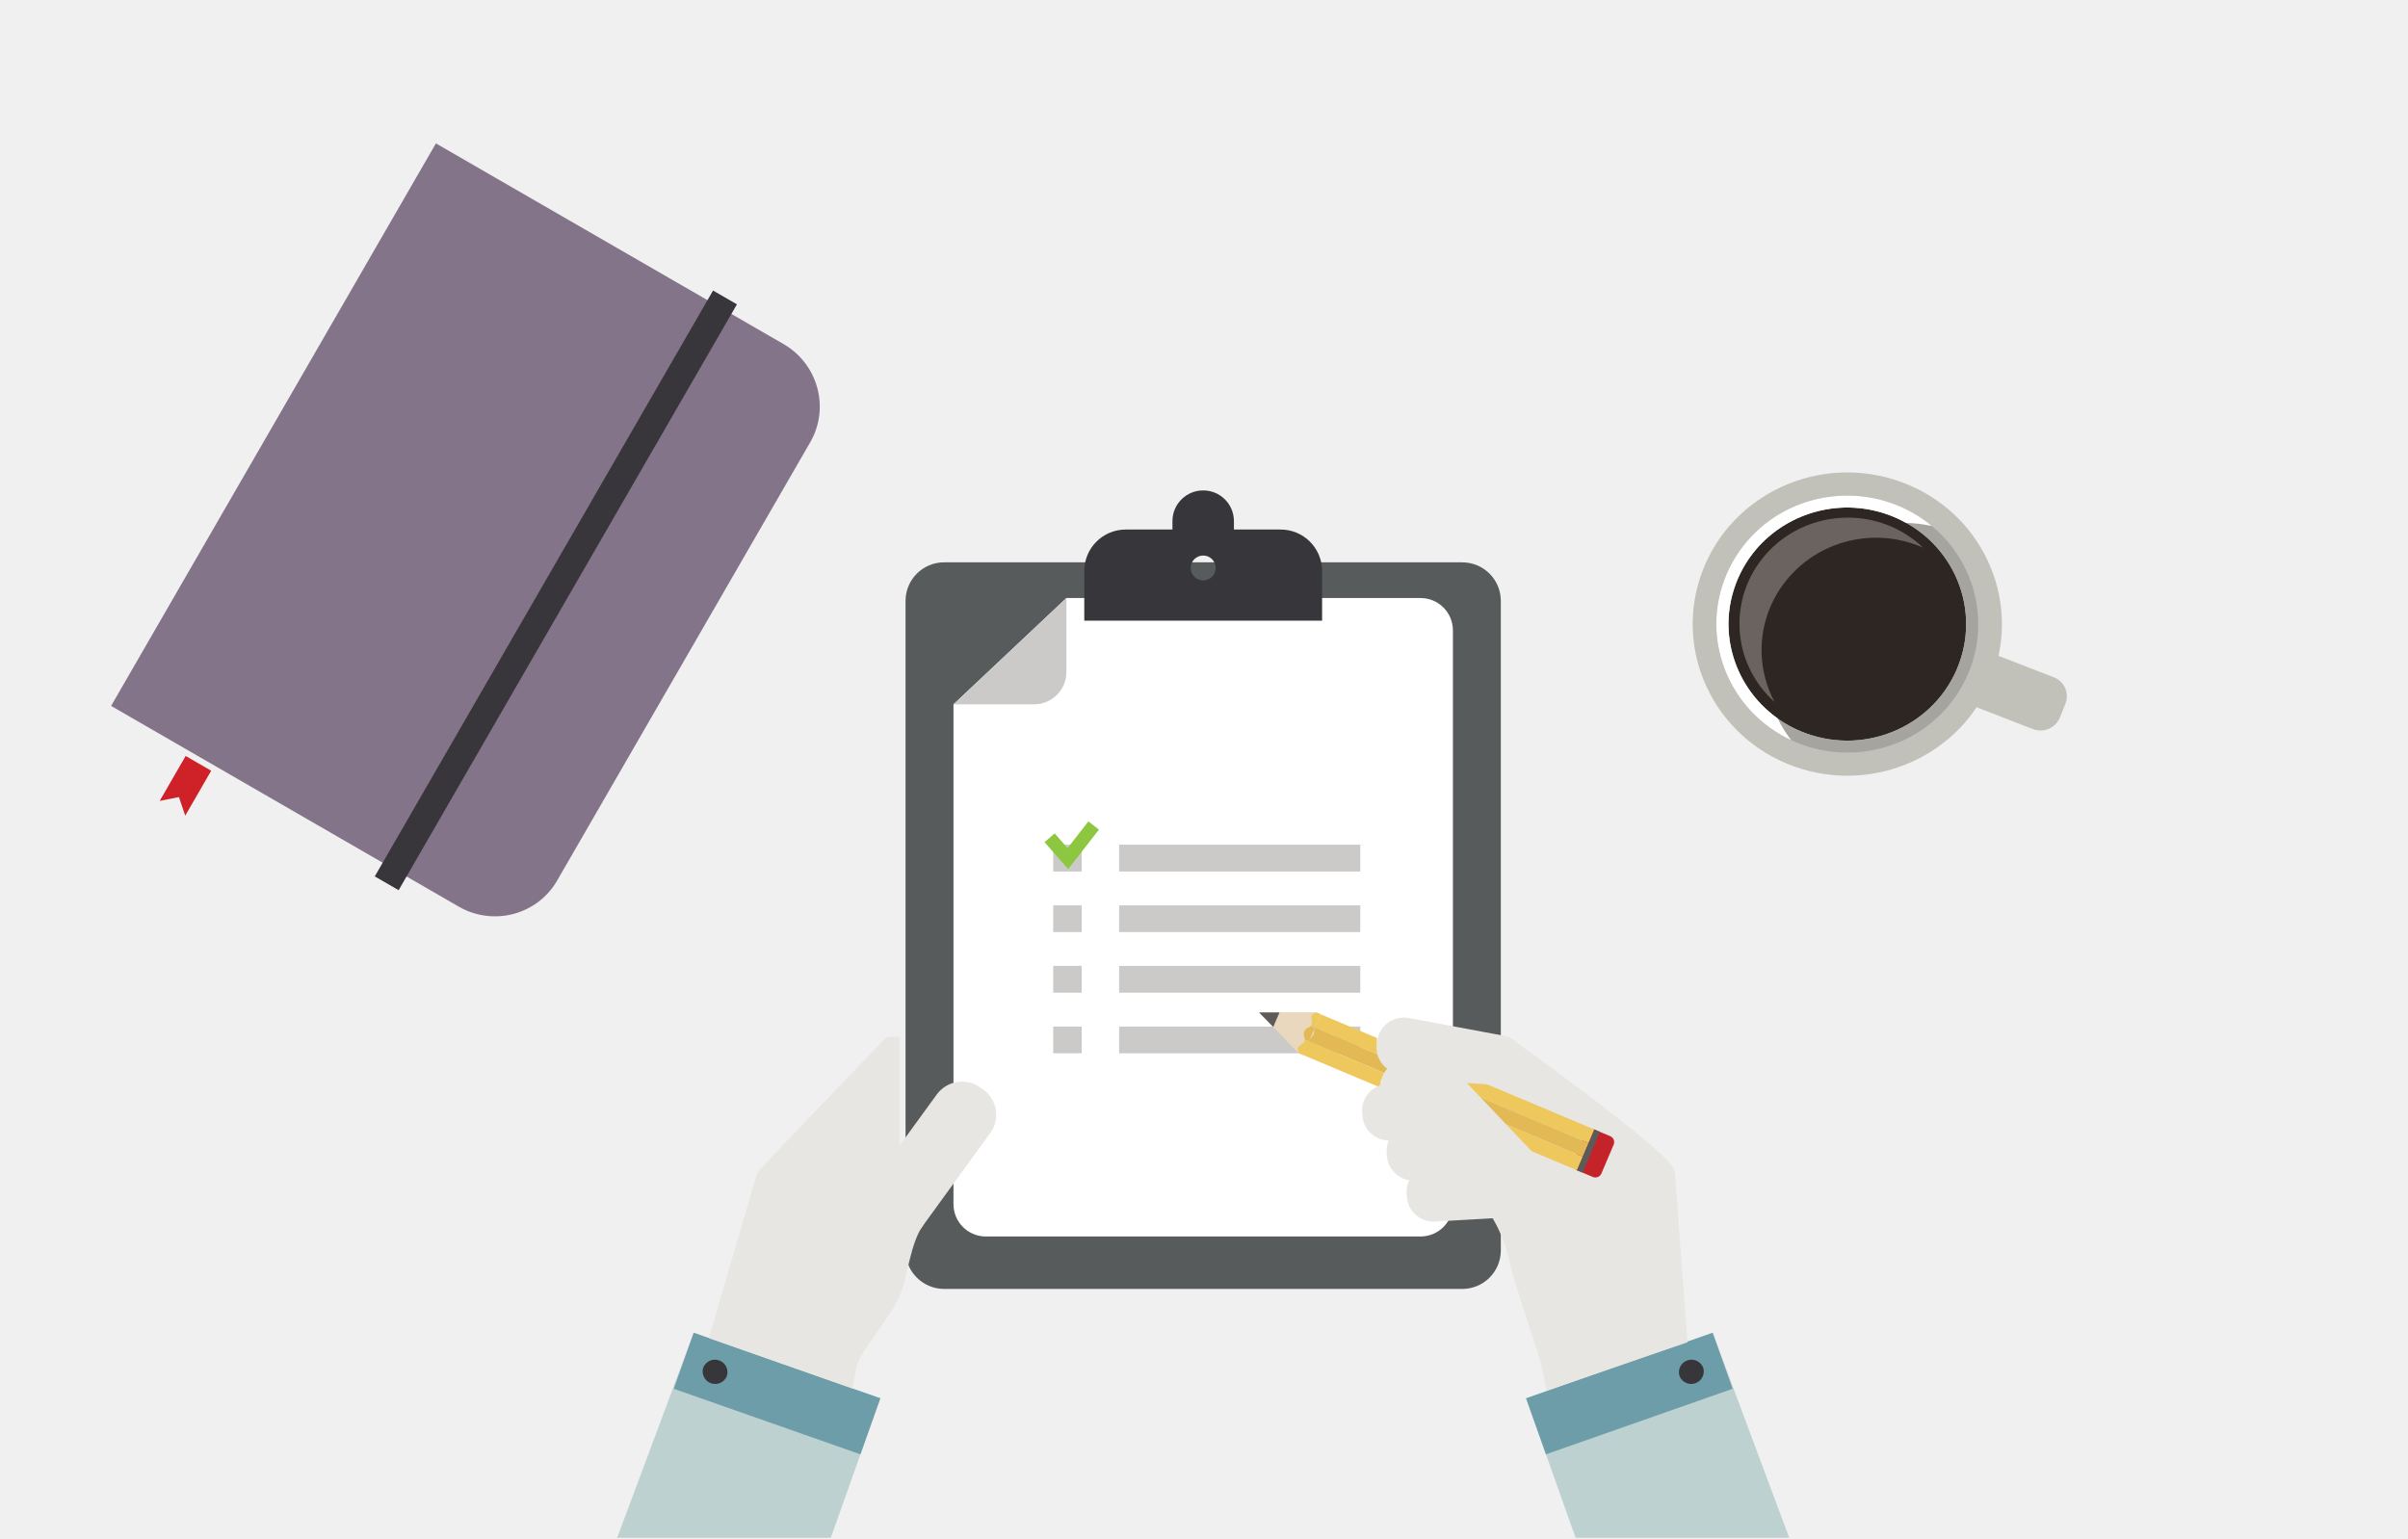
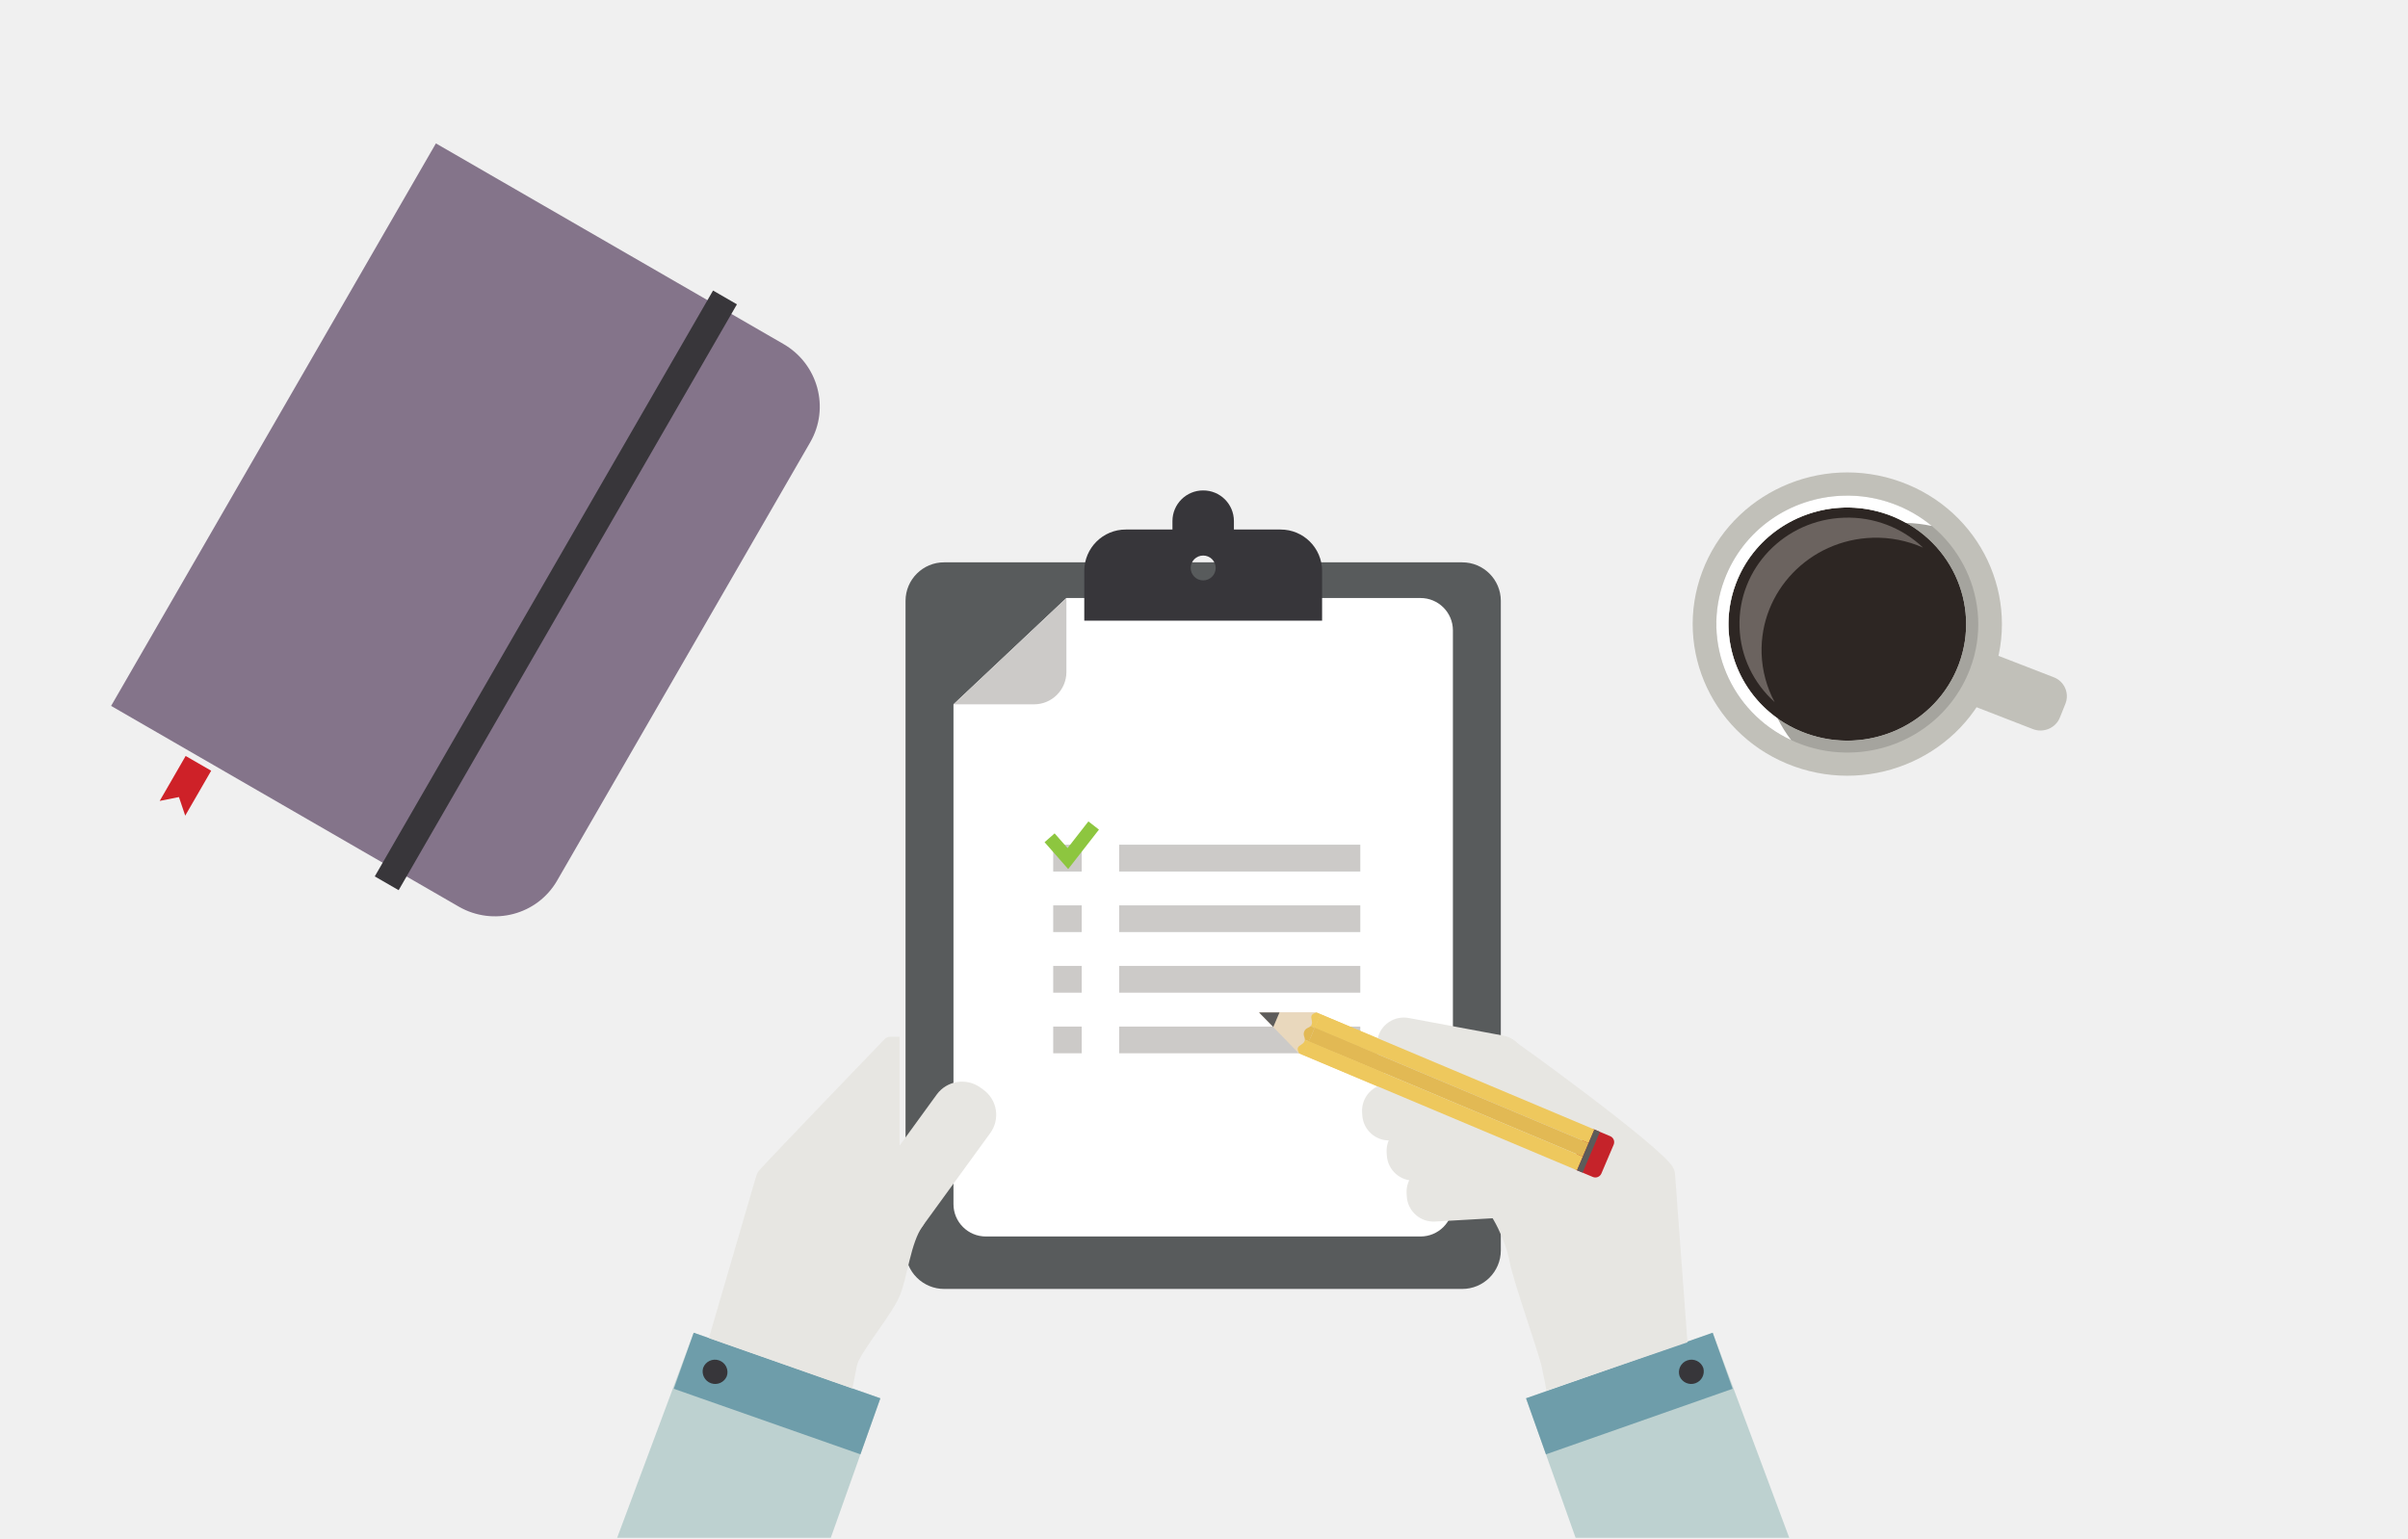
<svg xmlns="http://www.w3.org/2000/svg" xmlns:xlink="http://www.w3.org/1999/xlink" width="180" height="115" viewBox="0 0 180 115">
  <defs>
-     <path id="a" d="M.098 6.146l1.38 1.222L4.847 5.93l3.15-.125-1.448-2.168-1.8-.987v-.672L2.77.517H.099v5.629z" />
-     <path id="c" d="M.444 4.988l1.813 1.605 3.369-1.437 3.15-.126-1.449-2.167-1.799-.987v-.672L4.925.759H.445v4.229z" />
-     <path id="e" d="M10.101 2.807L2.751.383.57.24l4.265 4.49H10.1V2.808z" />
-     <path id="g" d="M5.547 5.747l.128-.133L.572.24 2.75.383l6.918 2.28v3.084H5.547z" />
-     <path id="i" d="M6.108 6.764l-1.044-.516.61-.634L.573.24 2.75.383l6.485 2.138v4.243H6.108z" />
+     <path d="M.098 6.146l1.38 1.222L4.847 5.93l3.15-.125-1.448-2.168-1.8-.987v-.672L2.77.517H.099v5.629z" />
+     <path d="M.444 4.988l1.813 1.605 3.369-1.437 3.15-.126-1.449-2.167-1.799-.987v-.672L4.925.759H.445v4.229z" />
+     <path d="M10.101 2.807L2.751.383.57.24l4.265 4.49H10.1V2.808z" />
+     <path d="M5.547 5.747l.128-.133L.572.24 2.75.383l6.918 2.28v3.084H5.547z" />
+     <path d="M6.108 6.764l-1.044-.516.61-.634L.573.24 2.75.383l6.485 2.138v4.243H6.108z" />
  </defs>
  <g fill="none" fill-rule="evenodd">
    <path fill="#585B5C" d="M109.296 42.04H70.582a2.883 2.883 0 0 0-2.892 2.875v48.57a2.846 2.846 0 0 0 .847 2.033 2.886 2.886 0 0 0 2.045.843h38.714a2.883 2.883 0 0 0 2.892-2.876v-48.57a2.883 2.883 0 0 0-2.892-2.874" />
    <path fill="#FFF" d="M71.273 52.656v37.37A2.42 2.42 0 0 0 73.7 92.44h32.48a2.42 2.42 0 0 0 2.426-2.413V47.121a2.42 2.42 0 0 0-2.426-2.413H79.715l-8.442 7.948z" />
    <path fill="#CCCAC8" d="M79.715 44.708v5.535a2.42 2.42 0 0 1-2.426 2.413h-6.015l8.441-7.948zM83.656 65.154h18.027V63.15H83.656zM83.656 69.684h18.027v-2H83.656zM83.656 74.215h18.027v-2.002H83.656zM83.656 78.745h18.027v-2H83.656zM78.729 65.154h2.128V63.15h-2.128zM78.729 69.684h2.128v-2h-2.128zM78.729 74.215h2.128v-2.002h-2.128zM78.729 78.745h2.128v-2h-2.128z" />
    <path stroke="#8DC63F" d="M78.459 62.633l1.366 1.555 1.928-2.473" />
    <path fill="#37363A" d="M89.939 43.391a.932.932 0 0 1-.935-.93c0-.513.418-.929.935-.929.516 0 .934.416.934.93 0 .512-.418.929-.934.929m5.78-3.803h-3.483v-.638a2.29 2.29 0 0 0-2.297-2.285 2.29 2.29 0 0 0-2.297 2.285v.638H84.16a3.1 3.1 0 0 0-3.11 3.092v3.72h17.778v-3.72a3.1 3.1 0 0 0-3.11-3.092" />
    <path fill="#BDD1D0" d="M51.855 99.636l13.952 4.9-3.705 10.43h-15.97z" />
    <path fill="#6E9DAA" d="M51.855 99.636l13.952 4.9-1.489 4.19-13.951-4.901z" />
    <path fill="#37363A" d="M52.556 102.272a.94.94 0 0 1 1.198-.569c.489.171.745.705.572 1.191a.94.94 0 0 1-1.77-.622" />
    <path fill="#BDD1D0" d="M128.025 99.636l-13.951 4.9 3.704 10.43h15.97z" />
    <path fill="#6E9DAA" d="M128.025 99.636l-13.951 4.9 1.488 4.19 13.952-4.901z" />
    <path fill="#37363A" d="M127.325 102.272a.94.94 0 0 0-1.199-.569.932.932 0 0 0-.572 1.191.94.94 0 0 0 1.77-.622" />
    <path fill="#E7E6E2" d="M62.796 95.728l.22.158a2.342 2.342 0 0 0 3.259-.521l7.75-10.66a2.313 2.313 0 0 0-.523-3.242l-.22-.158a2.342 2.342 0 0 0-3.26.52l-7.75 10.662a2.312 2.312 0 0 0 .524 3.24" />
    <path fill="#E7E6E2" d="M67.246 85.646v-8.139h-.706a.57.57 0 0 0-.413.175c-1.171 1.216-8.083 8.397-9.322 9.756-.133.146-.23.32-.286.51l-3.528 12.086 10.723 3.768s.172-.8.344-1.713c.173-.912 2.59-3.764 3.188-5.19.598-1.426.81-3.985 1.737-5.259.926-1.274-1.737-5.994-1.737-5.994" />
    <path fill="#C5232A" d="M117.62 86.855l.919-2.157a.488.488 0 0 1 .64-.258l1.184.5a.484.484 0 0 1 .26.636l-.918 2.157a.489.489 0 0 1-.64.257l-1.185-.5a.484.484 0 0 1-.26-.635" />
    <path fill="#E9D8BD" d="M98.4 75.692l-4.27.001 2.971 3.05 1.1-1.407z" />
    <g transform="translate(98.177 75.306)">
-       <mask id="b" fill="#fff">
+       <mask fill="#fff">
        <use xlink:href="#a" />
      </mask>
      <path fill="#EEC85D" d="M20.571 10.152l.433-1.016L.531.516.098 1.534z" mask="url(#b)" />
    </g>
    <g transform="translate(97.398 76.08)">
-       <mask id="d" fill="#fff">
+       <mask fill="#fff">
        <use xlink:href="#c" />
      </mask>
      <path fill="#E2B954" d="M.444 1.776l20.473 8.618.433-1.017L.877.76z" mask="url(#d)" />
    </g>
    <path fill="#EEC85D" d="M118.315 86.475l-20.473-8.619-.433 1.017 20.473 8.619zM98.04 75.933c-.082.192.108.422-.001.678a.325.325 0 0 1-.067.1l.303.128.433-1.017-.282-.12s-.305.039-.387.23" />
    <path fill="#E2B954" d="M97.972 76.711c-.135.14-.364.128-.479.398-.115.27.053.426.046.62l.303.127.434-1.017-.304-.128z" />
    <path fill="#EEC85D" d="M97.54 77.728a.318.318 0 0 1-.026.117c-.11.256-.408.281-.49.473-.082.192.103.436.103.436l.282.119.433-1.017-.303-.128z" />
    <path fill="#5C5B5A" d="M94.13 75.694l1.051 1.078.46-1.078zM117.882 87.492l1.298-3.05.418.175-1.298 3.05z" />
    <g fill="#E7E6E2">
      <path d="M105.144 89.213l.014.233a2.002 2.002 0 0 0 2.118 1.877l7.171-.409a2 2 0 0 0 1.889-2.106l-.013-.232a2.003 2.003 0 0 0-2.118-1.878l-7.173.409a2 2 0 0 0-1.888 2.106" />
      <path d="M103.653 86.148l.014.232a2.003 2.003 0 0 0 2.117 1.878l7.172-.41a2 2 0 0 0 1.889-2.105l-.014-.233a2.003 2.003 0 0 0-2.117-1.878l-7.173.41a1.999 1.999 0 0 0-1.888 2.106" />
      <path d="M101.818 83.144l.014.232a2.002 2.002 0 0 0 2.117 1.879l7.172-.41a2 2 0 0 0 1.889-2.106l-.014-.232a2.003 2.003 0 0 0-2.118-1.879l-7.172.41a2 2 0 0 0-1.888 2.106" />
      <path d="M102.967 77.7l-.043.229a1.996 1.996 0 0 0 1.602 2.329l7.061 1.316a2.006 2.006 0 0 0 2.342-1.594l.043-.229a1.996 1.996 0 0 0-1.602-2.328l-7.061-1.316a2.006 2.006 0 0 0-2.342 1.593" />
      <path d="M107.422 82.98l-2.697-4.037-1.797-.987 9.995-.31c.153.033 11.187 8.01 12.115 9.594.1.17.159.361.173.558l.928 12.553-10.541 3.617s-.146-.838-.343-1.745c-.252-1.163-2.119-6.365-2.406-7.883-.287-1.518-1.218-3.562-2.338-4.67-1.465-1.451-3.09-6.69-3.09-6.69" />
      <path d="M116.495 92.32l.193-.192a2.312 2.312 0 0 0-.008-3.282l-9.373-9.282a2.343 2.343 0 0 0-3.301.007l-.192.192a2.312 2.312 0 0 0 .007 3.281l9.374 9.283c.913.904 2.39.901 3.3-.007" />
    </g>
    <g>
      <path fill="#C5232A" d="M117.62 86.855l.919-2.157a.488.488 0 0 1 .64-.258l1.184.5a.484.484 0 0 1 .26.636l-.918 2.157a.489.489 0 0 1-.64.257l-1.185-.5a.484.484 0 0 1-.26-.635" />
      <path fill="#E9D8BD" d="M98.4 75.692l-4.27.001 2.971 3.05 1.1-1.407z" />
      <g transform="translate(109.08 80.727)">
-         <mask id="f" fill="#fff">
+         <mask fill="#fff">
          <use xlink:href="#e" />
        </mask>
        <path fill="#EEC85D" d="M9.668 4.73l.433-1.016-20.473-8.619-.433 1.017z" mask="url(#f)" />
      </g>
      <g transform="translate(109.08 80.727)">
-         <mask id="h" fill="#fff">
+         <mask fill="#fff">
          <use xlink:href="#g" />
        </mask>
        <path fill="#E2B954" d="M-11.237-2.871L9.236 5.747l.433-1.017-20.473-8.618z" mask="url(#h)" />
      </g>
      <g transform="translate(109.08 80.727)">
-         <mask id="j" fill="#fff">
+         <mask fill="#fff">
          <use xlink:href="#i" />
        </mask>
        <path fill="#EEC85D" d="M9.236 5.748l-20.473-8.62-.433 1.018L8.803 6.764z" mask="url(#j)" />
      </g>
      <path fill="#EEC85D" d="M98.04 75.933c-.082.192.108.422-.001.678a.325.325 0 0 1-.067.1l.303.128.433-1.017-.282-.12s-.305.039-.387.23" />
      <path fill="#E2B954" d="M97.972 76.711c-.135.14-.364.128-.479.398-.115.27.053.426.046.62l.303.127.434-1.017-.304-.128z" />
      <path fill="#EEC85D" d="M97.54 77.728a.318.318 0 0 1-.026.117c-.11.256-.408.281-.49.473-.082.192.103.436.103.436l.282.119.433-1.017-.303-.128z" />
      <path fill="#5C5B5A" d="M94.13 75.694l1.051 1.078.46-1.078zM117.882 87.492l1.298-3.05.418.175-1.298 3.05z" />
    </g>
    <g>
      <path fill="#C1C0B9" d="M151.962 54.508l-4.117-1.598a1.514 1.514 0 0 1-.87-1.972l.422-1.047c.313-.777 1.218-1.162 2.01-.854l4.117 1.597a1.515 1.515 0 0 1 .87 1.973l-.421 1.047c-.314.777-1.219 1.162-2.011.854z" />
      <path fill="#C1C0B9" d="M148.934 50.565c-2.2 5.876-8.84 8.89-14.83 6.73-5.991-2.158-9.064-8.671-6.863-14.547 2.2-5.876 8.84-8.89 14.831-6.731 5.99 2.158 9.062 8.672 6.862 14.548" />
      <path fill="#2D2623" d="M146.424 49.66c-1.69 4.517-6.795 6.833-11.4 5.174-4.603-1.659-6.965-6.665-5.273-11.182 1.691-4.517 6.795-6.832 11.4-5.173 4.603 1.659 6.964 6.665 5.273 11.181" />
      <path fill="#A5A49E" d="M137.788 37.055l.028.89-.028-.89c-4.016.122-7.505 2.591-8.89 6.29-1.862 4.97.747 10.5 5.814 12.325a9.91 9.91 0 0 0 3.676.588c4.015-.123 7.504-2.592 8.89-6.29 1.86-4.97-.748-10.5-5.815-12.326a9.926 9.926 0 0 0-3.675-.587m.028.89a9.011 9.011 0 0 1 3.334.534c4.604 1.659 6.965 6.665 5.274 11.181-1.287 3.437-4.55 5.6-8.064 5.707a9.025 9.025 0 0 1-3.335-.533c-4.604-1.659-6.966-6.665-5.274-11.182 1.287-3.436 4.55-5.599 8.065-5.706" />
      <path fill="#6B635F" d="M139.982 40.202a8.66 8.66 0 0 1 3.771.74 8.15 8.15 0 0 0-5.883-2.24c-4.468.136-7.978 3.798-7.839 8.181.07 2.227 1.072 4.209 2.624 5.605a8.239 8.239 0 0 1-.973-3.622c-.147-4.64 3.57-8.52 8.3-8.664" />
      <path fill="#FFF" d="M129.75 43.652c1.287-3.436 4.55-5.599 8.065-5.706a9.002 9.002 0 0 1 3.335.533c.467.168.905.38 1.325.613a10.55 10.55 0 0 1 1.934.231 9.79 9.79 0 0 0-2.946-1.681 9.904 9.904 0 0 0-3.675-.587l.027.891-.027-.89h-.002c-4.014.121-7.503 2.59-8.888 6.29-1.758 4.694.472 9.884 4.994 11.985a10.126 10.126 0 0 1-1.016-1.628c-3.138-2.231-4.528-6.306-3.125-10.051" />
    </g>
    <g>
      <path fill="#84748A" d="M58.567 25.72l-11.706-6.758-9.6-5.542-4.676-2.7-2.68 4.641-18.92 32.77-2.68 4.643 4.676 2.7 9.6 5.543 11.706 6.759c2.583 1.491 5.878.622 7.358-1.942l18.92-32.77c1.48-2.564.586-5.852-1.998-7.343" />
      <path fill="#38363A" d="M28.014 65.52l1.785 1.03 25.287-43.798-1.785-1.031z" />
      <path fill="#CE2128" d="M13.846 60.979l-.47-1.39-1.439.288 1.94-3.36 1.909 1.102z" />
    </g>
  </g>
</svg>
